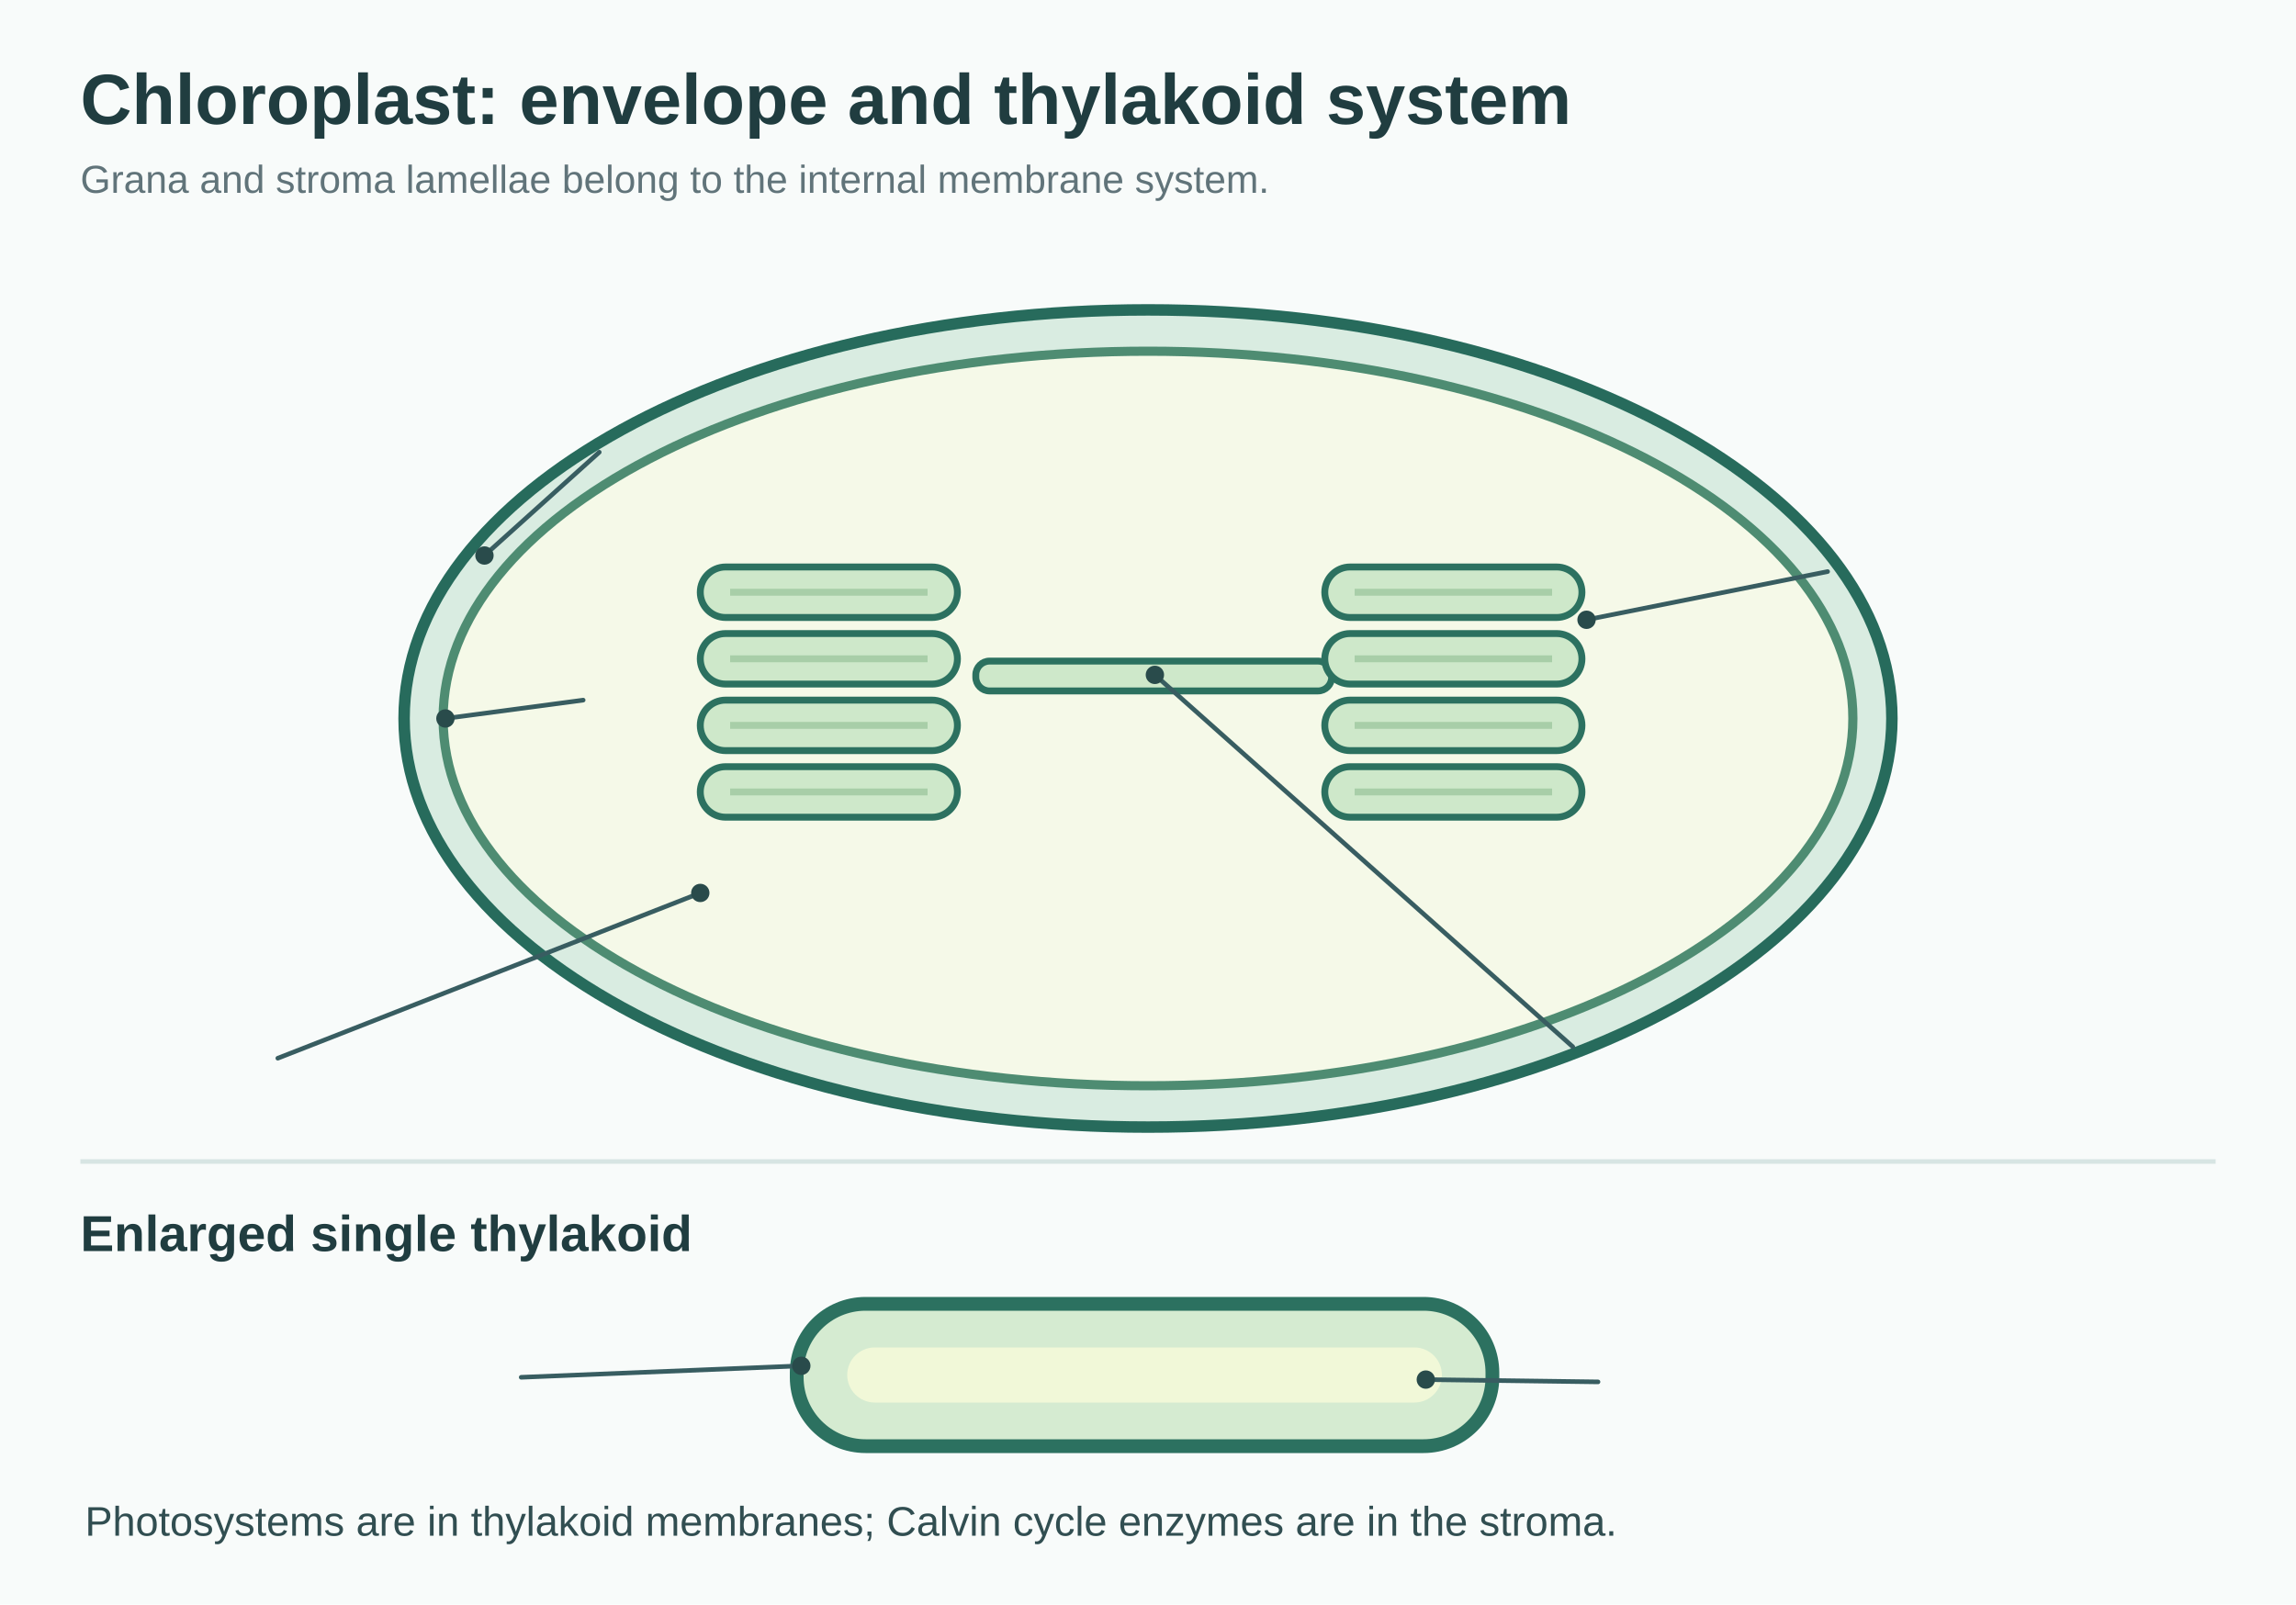
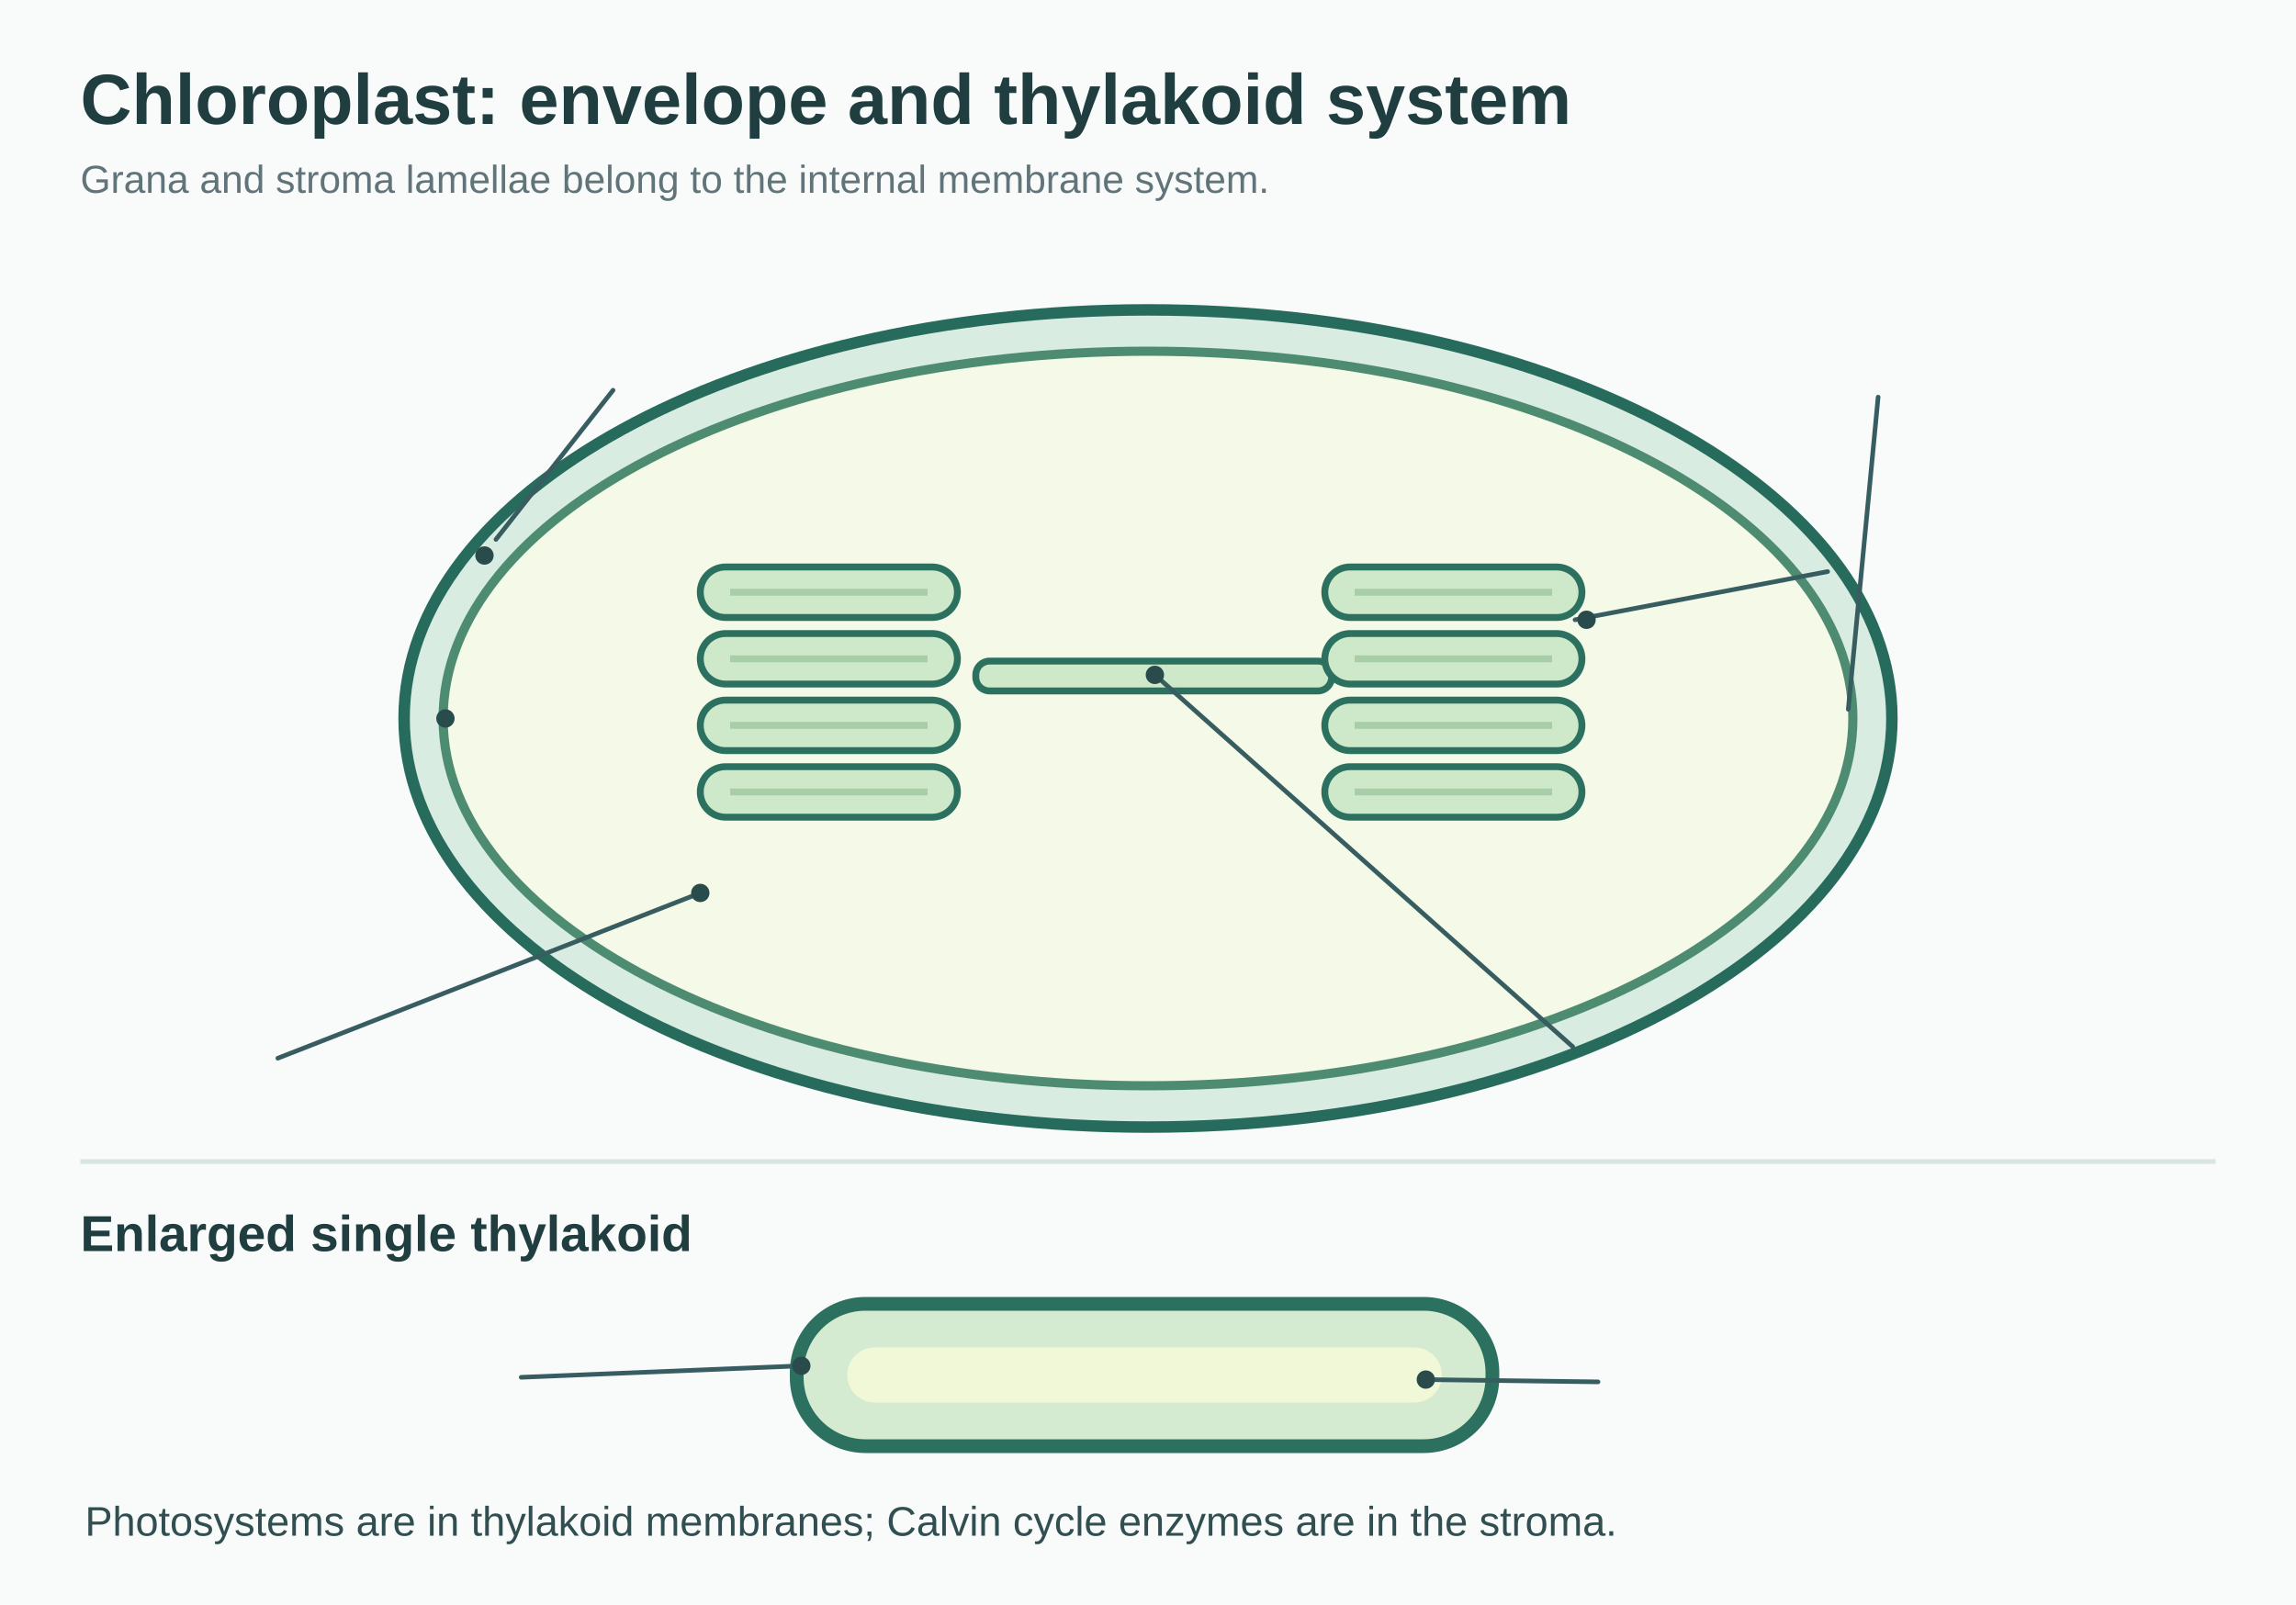
<svg xmlns="http://www.w3.org/2000/svg" viewBox="0 0 1000 699" role="img" aria-labelledby="chloroplast-title chloroplast-desc">
  <defs>
    <marker id="flowArrow" viewBox="0 0 10 10" refX="9" refY="5" markerWidth="7" markerHeight="7" orient="auto">
      <path d="M0 0 L10 5 L0 10 Z" fill="#3b6061" />
    </marker>
  </defs>
  <style>text{font-family:Arial,Helvetica,sans-serif;fill:#203d40}.title{font-size:31px;font-weight:700}.subtitle{font-size:17px;fill:#61747a}.step{font-size:22px;font-weight:700}.label{font-size:19px;font-weight:600}.small{font-size:16px;fill:#436264}.note{font-size:18px;fill:#314e51}.leader{stroke:#385d61;stroke-width:2;fill:none;stroke-linecap:round;stroke-linejoin:round}.membrane{stroke:#236a6c;stroke-width:4;fill:none}.flow{stroke:#3b6061;stroke-width:3;fill:none;marker-end:url(#flowArrow)}.bacteria{fill:#db8774;stroke:#944b46;stroke-width:2}.enzyme{fill:#e4a25c;stroke:#995d2c;stroke-width:1.5}</style>
  <rect width="1000" height="699" fill="#f8fbfa" />
  <text x="35" y="54" class="title">Chloroplast: envelope and thylakoid system</text>
  <text x="35" y="84" class="subtitle">Grana and stroma lamellae belong to the internal membrane system.</text>
  <ellipse cx="500" cy="313" rx="324" ry="178" fill="#d9ece1" stroke="#276b5c" stroke-width="5" />
  <ellipse cx="500" cy="313" rx="307" ry="160" fill="#f5f9e8" stroke="#4e8c72" stroke-width="4" />
  <rect x="425" y="288" width="155" height="13" rx="6" fill="#cee8ca" stroke="#2c7160" stroke-width="3" />
  <rect x="305" y="247" width="112" height="22" rx="11" fill="#cee8ca" stroke="#2c7160" stroke-width="3" />
  <path d="M318 258 H404" stroke="#a8cea8" stroke-width="3" />
  <rect x="305" y="276" width="112" height="22" rx="11" fill="#cee8ca" stroke="#2c7160" stroke-width="3" />
  <path d="M318 287 H404" stroke="#a8cea8" stroke-width="3" />
  <rect x="305" y="305" width="112" height="22" rx="11" fill="#cee8ca" stroke="#2c7160" stroke-width="3" />
  <path d="M318 316 H404" stroke="#a8cea8" stroke-width="3" />
  <rect x="305" y="334" width="112" height="22" rx="11" fill="#cee8ca" stroke="#2c7160" stroke-width="3" />
  <path d="M318 345 H404" stroke="#a8cea8" stroke-width="3" />
  <rect x="577" y="247" width="112" height="22" rx="11" fill="#cee8ca" stroke="#2c7160" stroke-width="3" />
  <path d="M590 258 H676" stroke="#a8cea8" stroke-width="3" />
  <rect x="577" y="276" width="112" height="22" rx="11" fill="#cee8ca" stroke="#2c7160" stroke-width="3" />
  <path d="M590 287 H676" stroke="#a8cea8" stroke-width="3" />
  <rect x="577" y="305" width="112" height="22" rx="11" fill="#cee8ca" stroke="#2c7160" stroke-width="3" />
  <path d="M590 316 H676" stroke="#a8cea8" stroke-width="3" />
  <rect x="577" y="334" width="112" height="22" rx="11" fill="#cee8ca" stroke="#2c7160" stroke-width="3" />
  <path d="M590 345 H676" stroke="#a8cea8" stroke-width="3" />
-   <path class="leader" d="M261 197 L211 242" />
+   <path class="leader" d="M267 170 L216 235" />
  <circle cx="211" cy="242" r="4" fill="#294b4b" />
-   <path class="leader" d="M254 305 L194 313" />
+   <path class="leader" d="M818 173 L805 309" />
  <circle cx="194" cy="313" r="4" fill="#294b4b" />
  <path class="leader" d="M121 461 L305 389" />
  <circle cx="305" cy="389" r="4" fill="#294b4b" />
-   <path class="leader" d="M796 249 L691 270" />
+   <path class="leader" d="M796 249 L686 270" />
  <circle cx="691" cy="270" r="4" fill="#294b4b" />
  <path class="leader" d="M685 456 L503 294" />
  <circle cx="503" cy="294" r="4" fill="#294b4b" />
  <path d="M35 506 H965" stroke="#d7e5e3" stroke-width="2" />
  <text x="35" y="545" class="step">Enlarged single thylakoid</text>
  <rect x="347" y="568" width="303" height="62" rx="30" fill="#d5ebd1" stroke="#2c7160" stroke-width="6" />
  <rect x="369" y="587" width="259" height="24" rx="12" fill="#f1f8d8" stroke="none" />
  <path class="leader" d="M227 600 L349 595" />
  <circle cx="349" cy="595" r="4" fill="#294b4b" />
  <path class="leader" d="M696 602 L621 601" />
  <circle cx="621" cy="601" r="4" fill="#294b4b" />
  <text x="37" y="669" class="note">Photosystems are in thylakoid membranes; Calvin cycle enzymes are in the stroma.</text>
</svg>
